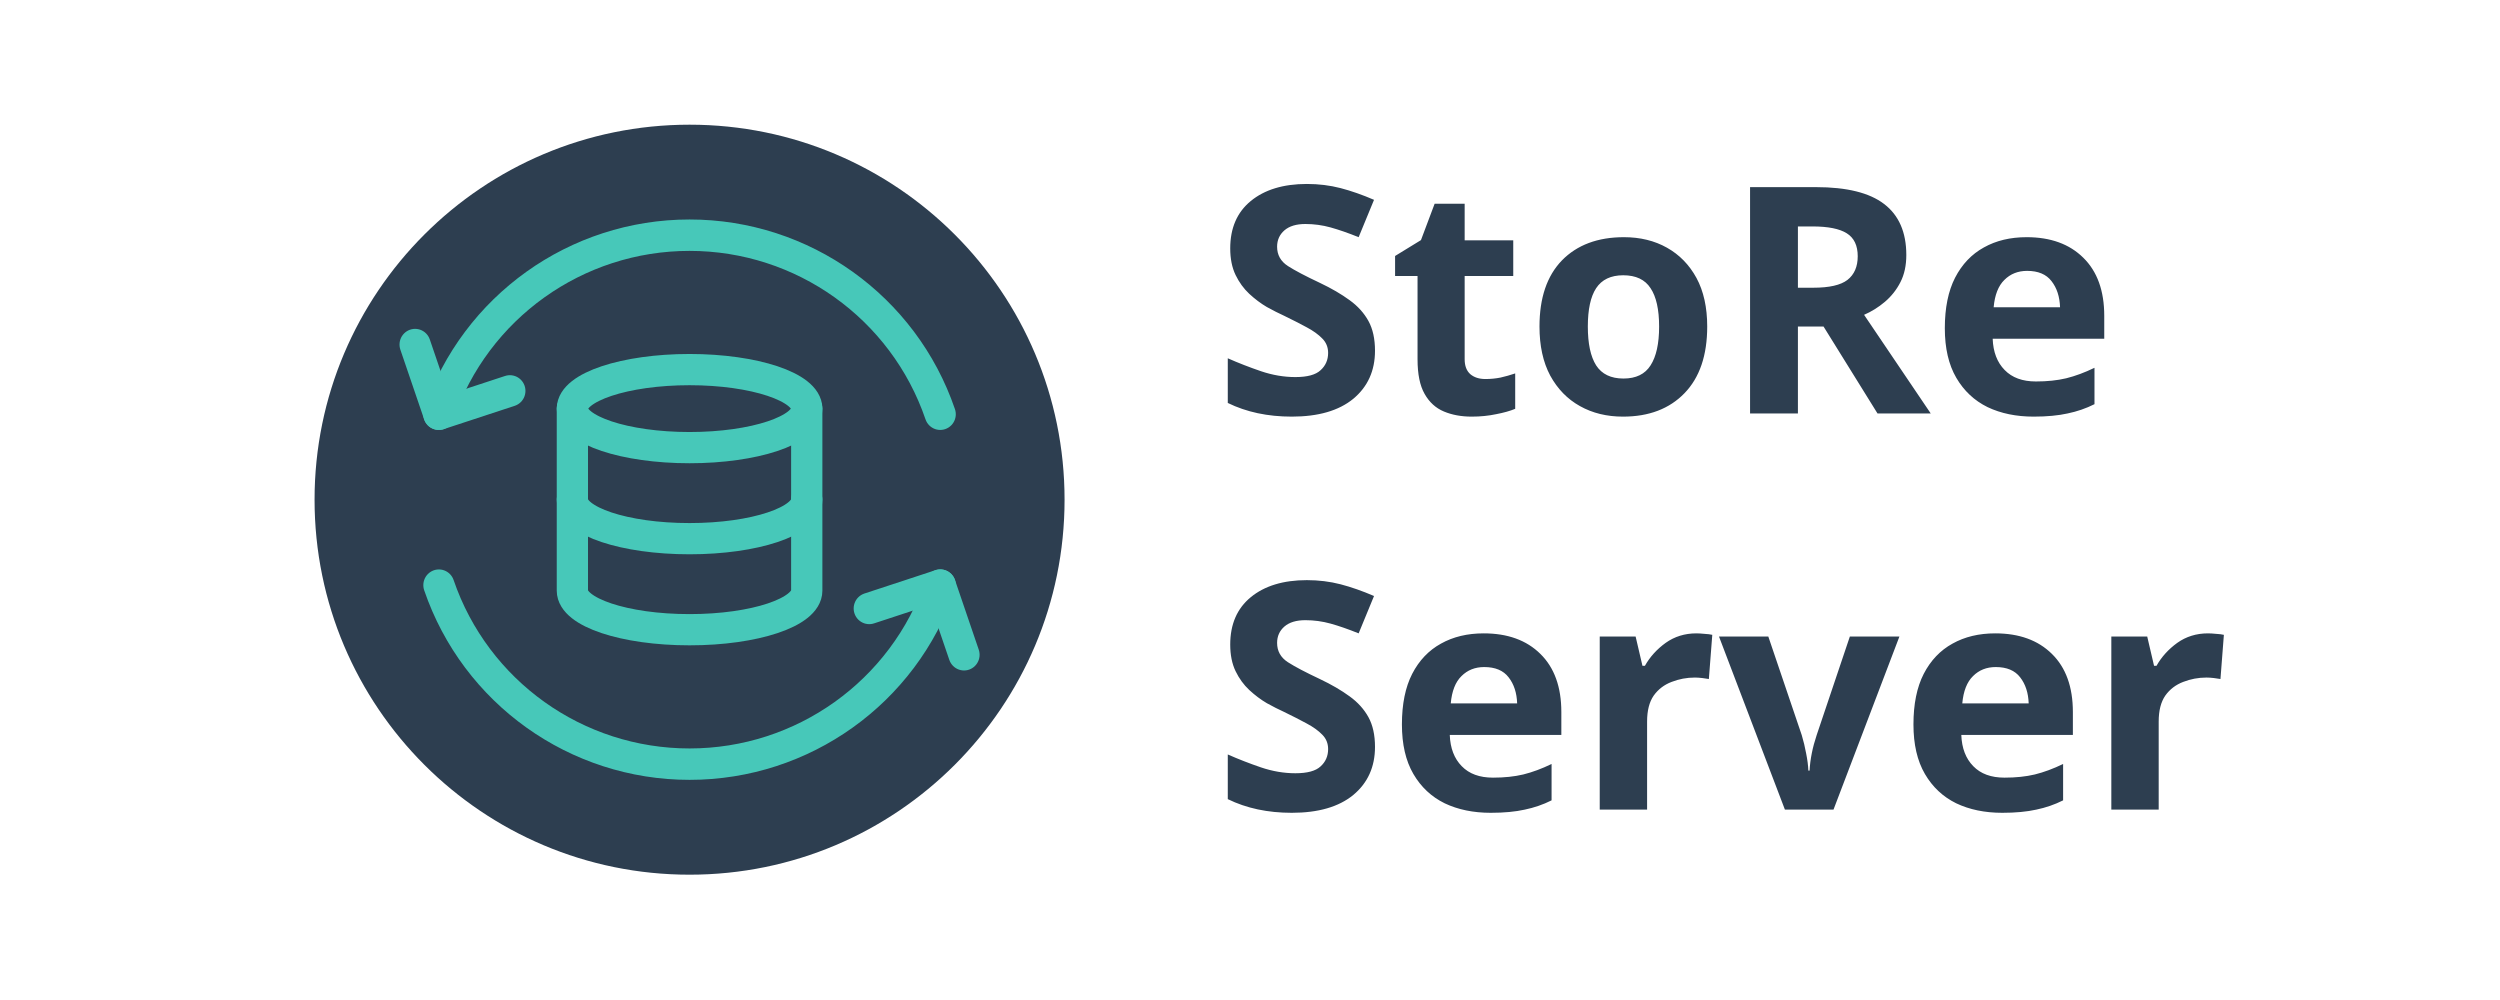
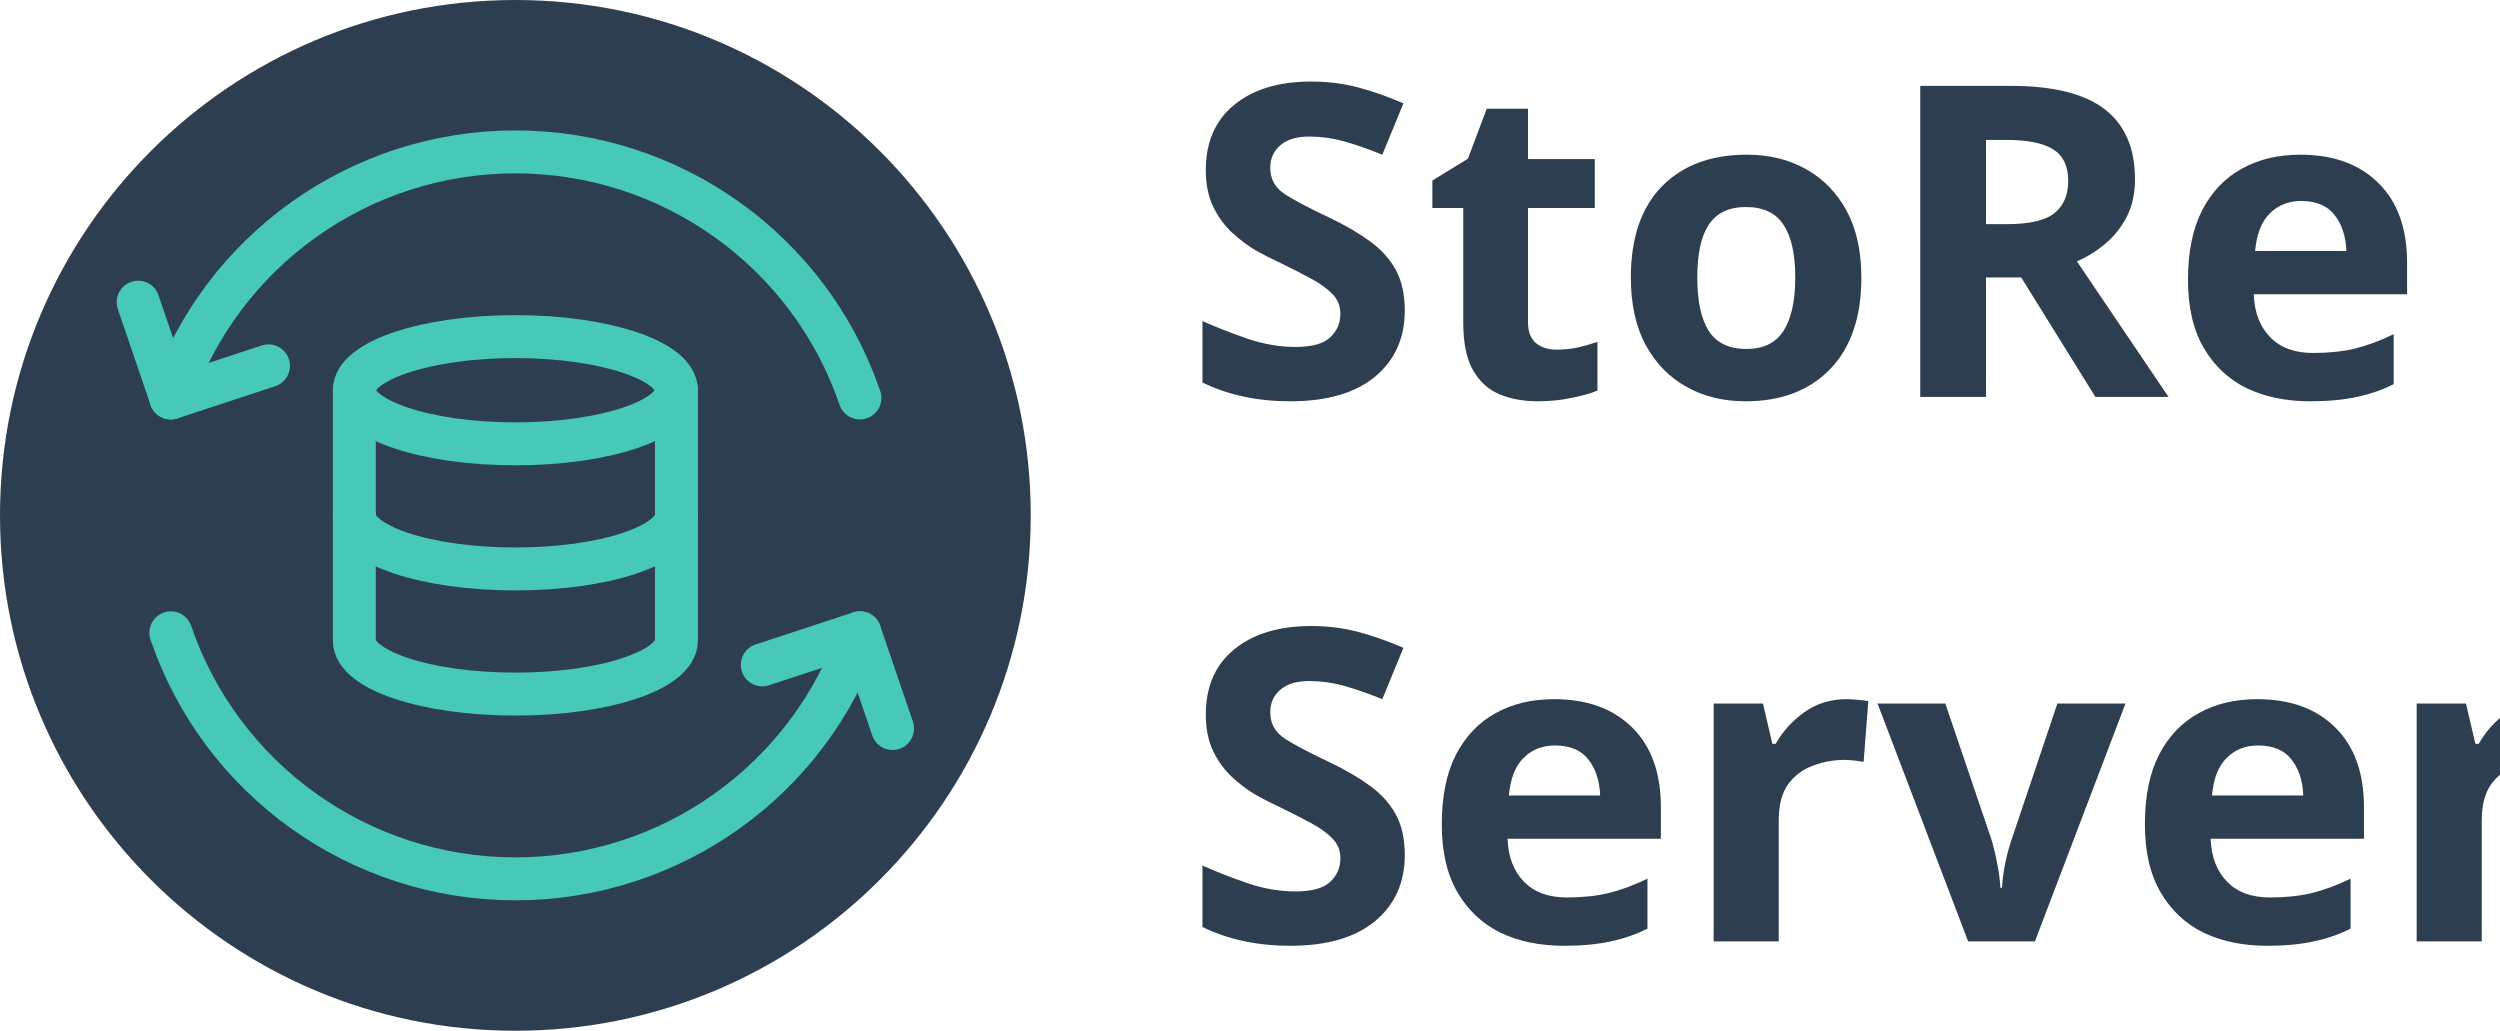
- <svg xmlns="http://www.w3.org/2000/svg" width="160" height="64" version="1.1" viewBox="0 0 160 64">
-   <rect x="20.132" y="7.98" width="48" height="48" ry="24" fill="#2d3e50" style="paint-order:stroke fill markers" />
-   <g transform="matrix(2.1194 0 0 2.1379 39.699 -81.318)" fill="none" stroke="#47c8b9" stroke-linecap="round" stroke-linejoin="round">
-     <g transform="matrix(.39319 0 0 .38934 -2.6266 48.322)" stroke-width="2.401">
-       <ellipse cx="12" cy="5" rx="9" ry="3" />
-       <path d="m21 12c0 1.66-4 3-9 3s-9-1.34-9-3" />
-       <path d="m3 5v14c0 1.66 4 3 9 3s9-1.34 9-3v-14" />
-     </g>
-     <path d="m-5.479 50.437a7.999 7.918 0 0 1 7.57-5.36 7.999 7.918 0 0 1 7.57 5.36" stroke-dashoffset="3.2" stroke-width=".94" style="paint-order:markers stroke fill" />
-     <path d="m9.662 55.552a7.999 7.918 0 0 1-7.57 5.36 7.999 7.918 0 0 1-7.57-5.359" stroke-dashoffset="3.2" stroke-width=".94" style="paint-order:markers stroke fill" />
-     <path d="m7.517 56.251 2.145-0.699 0.718 2.086" stroke-dashoffset="3.2" stroke-width=".94" style="paint-order:stroke fill markers" />
-     <path d="m-3.334 49.738-2.145 0.699-0.718-2.086" stroke-dashoffset="3.2" stroke-width=".94" style="paint-order:stroke fill markers" />
-   </g>
-   <text x="77.641" y="26.462" fill="#2d3e50" font-family="Nunito" font-size="20.284px" font-weight="bold" style="font-variant-caps:normal;font-variant-east-asian:normal;font-variant-ligatures:normal;font-variant-numeric:normal;line-height:1.25" xml:space="preserve">
-     <tspan x="77.641" y="26.462" style="font-variant-caps:normal;font-variant-east-asian:normal;font-variant-ligatures:normal;font-variant-numeric:normal">StoRe</tspan>
-     <tspan x="77.641" y="51.817" style="font-variant-caps:normal;font-variant-east-asian:normal;font-variant-ligatures:normal;font-variant-numeric:normal">Server</tspan>
+ <svg xmlns="http://www.w3.org/2000/svg" width="116.42" height="48" version="1.1" viewBox="0 0 116.42 48">
+   <rect width="48" height="48" ry="24" fill="#2d3e50" style="paint-order:stroke fill markers" />
+   <ellipse cx="24" cy="18.172" rx="7.5" ry="2.497" fill="none" stroke="#47c8b9" stroke-linecap="round" stroke-linejoin="round" stroke-width="2" />
+   <path d="m31.5 23.998c0 1.382-3.333 2.497-7.5 2.497-4.167 0-7.5-1.115-7.5-2.497" fill="none" stroke="#47c8b9" stroke-linecap="round" stroke-linejoin="round" stroke-width="2" />
+   <path d="m16.5 18.172v11.653c0 1.382 3.333 2.497 7.5 2.497 4.167 0 7.5-1.115 7.5-2.497v-11.653" fill="none" stroke="#47c8b9" stroke-linecap="round" stroke-linejoin="round" stroke-width="2" />
+   <path d="m7.956 18.532a16.953 16.927 0 0 1 16.044-11.459 16.953 16.927 0 0 1 16.044 11.459" fill="none" stroke="#47c8b9" stroke-dashoffset="3.2" stroke-linecap="round" stroke-linejoin="round" stroke-width="2" style="paint-order:markers stroke fill" />
+   <path d="m40.044 29.467a16.953 16.927 0 0 1-16.044 11.459 16.953 16.927 0 0 1-16.044-11.457" fill="none" stroke="#47c8b9" stroke-dashoffset="3.2" stroke-linecap="round" stroke-linejoin="round" stroke-width="2" style="paint-order:markers stroke fill" />
+   <path d="m35.498 30.961 4.546-1.494 1.522 4.459" fill="none" stroke="#47c8b9" stroke-dashoffset="3.2" stroke-linecap="round" stroke-linejoin="round" stroke-width="2" style="paint-order:stroke fill markers" />
+   <path d="m12.502 17.037-4.546 1.494-1.522-4.459" fill="none" stroke="#47c8b9" stroke-dashoffset="3.2" stroke-linecap="round" stroke-linejoin="round" stroke-width="2" style="paint-order:stroke fill markers" />
+   <text x="55.057" y="18.483" fill="#2d3e50" font-family="Nunito" font-size="20.284px" font-weight="bold" style="font-variant-caps:normal;font-variant-east-asian:normal;font-variant-ligatures:normal;font-variant-numeric:normal;line-height:1.25" xml:space="preserve">
+     <tspan x="55.057" y="18.483" style="font-variant-caps:normal;font-variant-east-asian:normal;font-variant-ligatures:normal;font-variant-numeric:normal">StoRe</tspan>
+     <tspan x="55.057" y="43.838" style="font-variant-caps:normal;font-variant-east-asian:normal;font-variant-ligatures:normal;font-variant-numeric:normal">Server</tspan>
  </text>
</svg>
